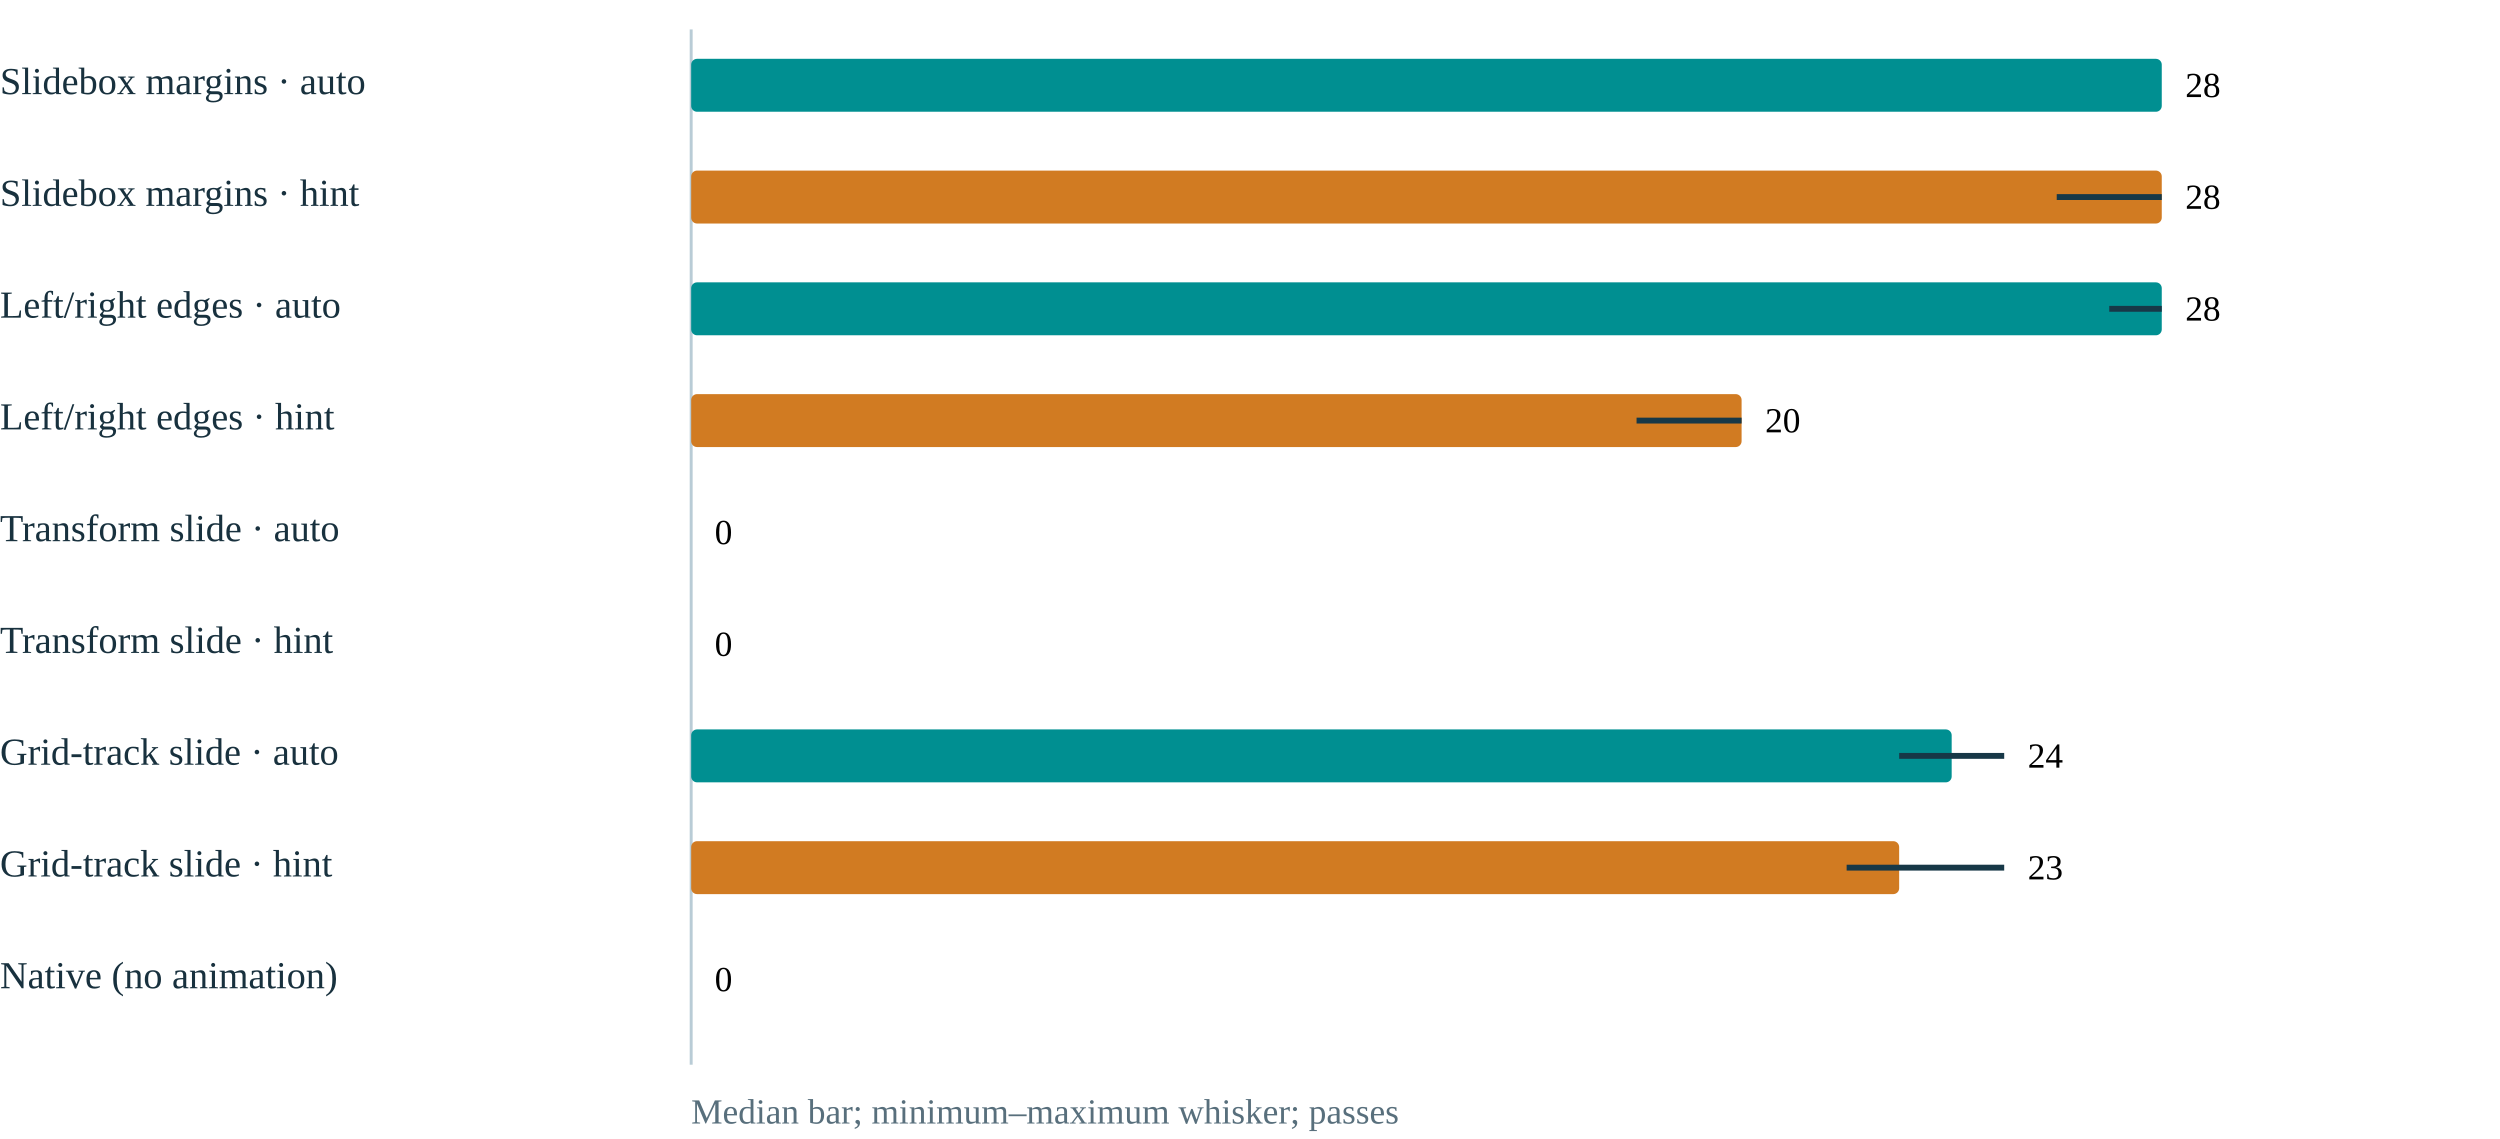
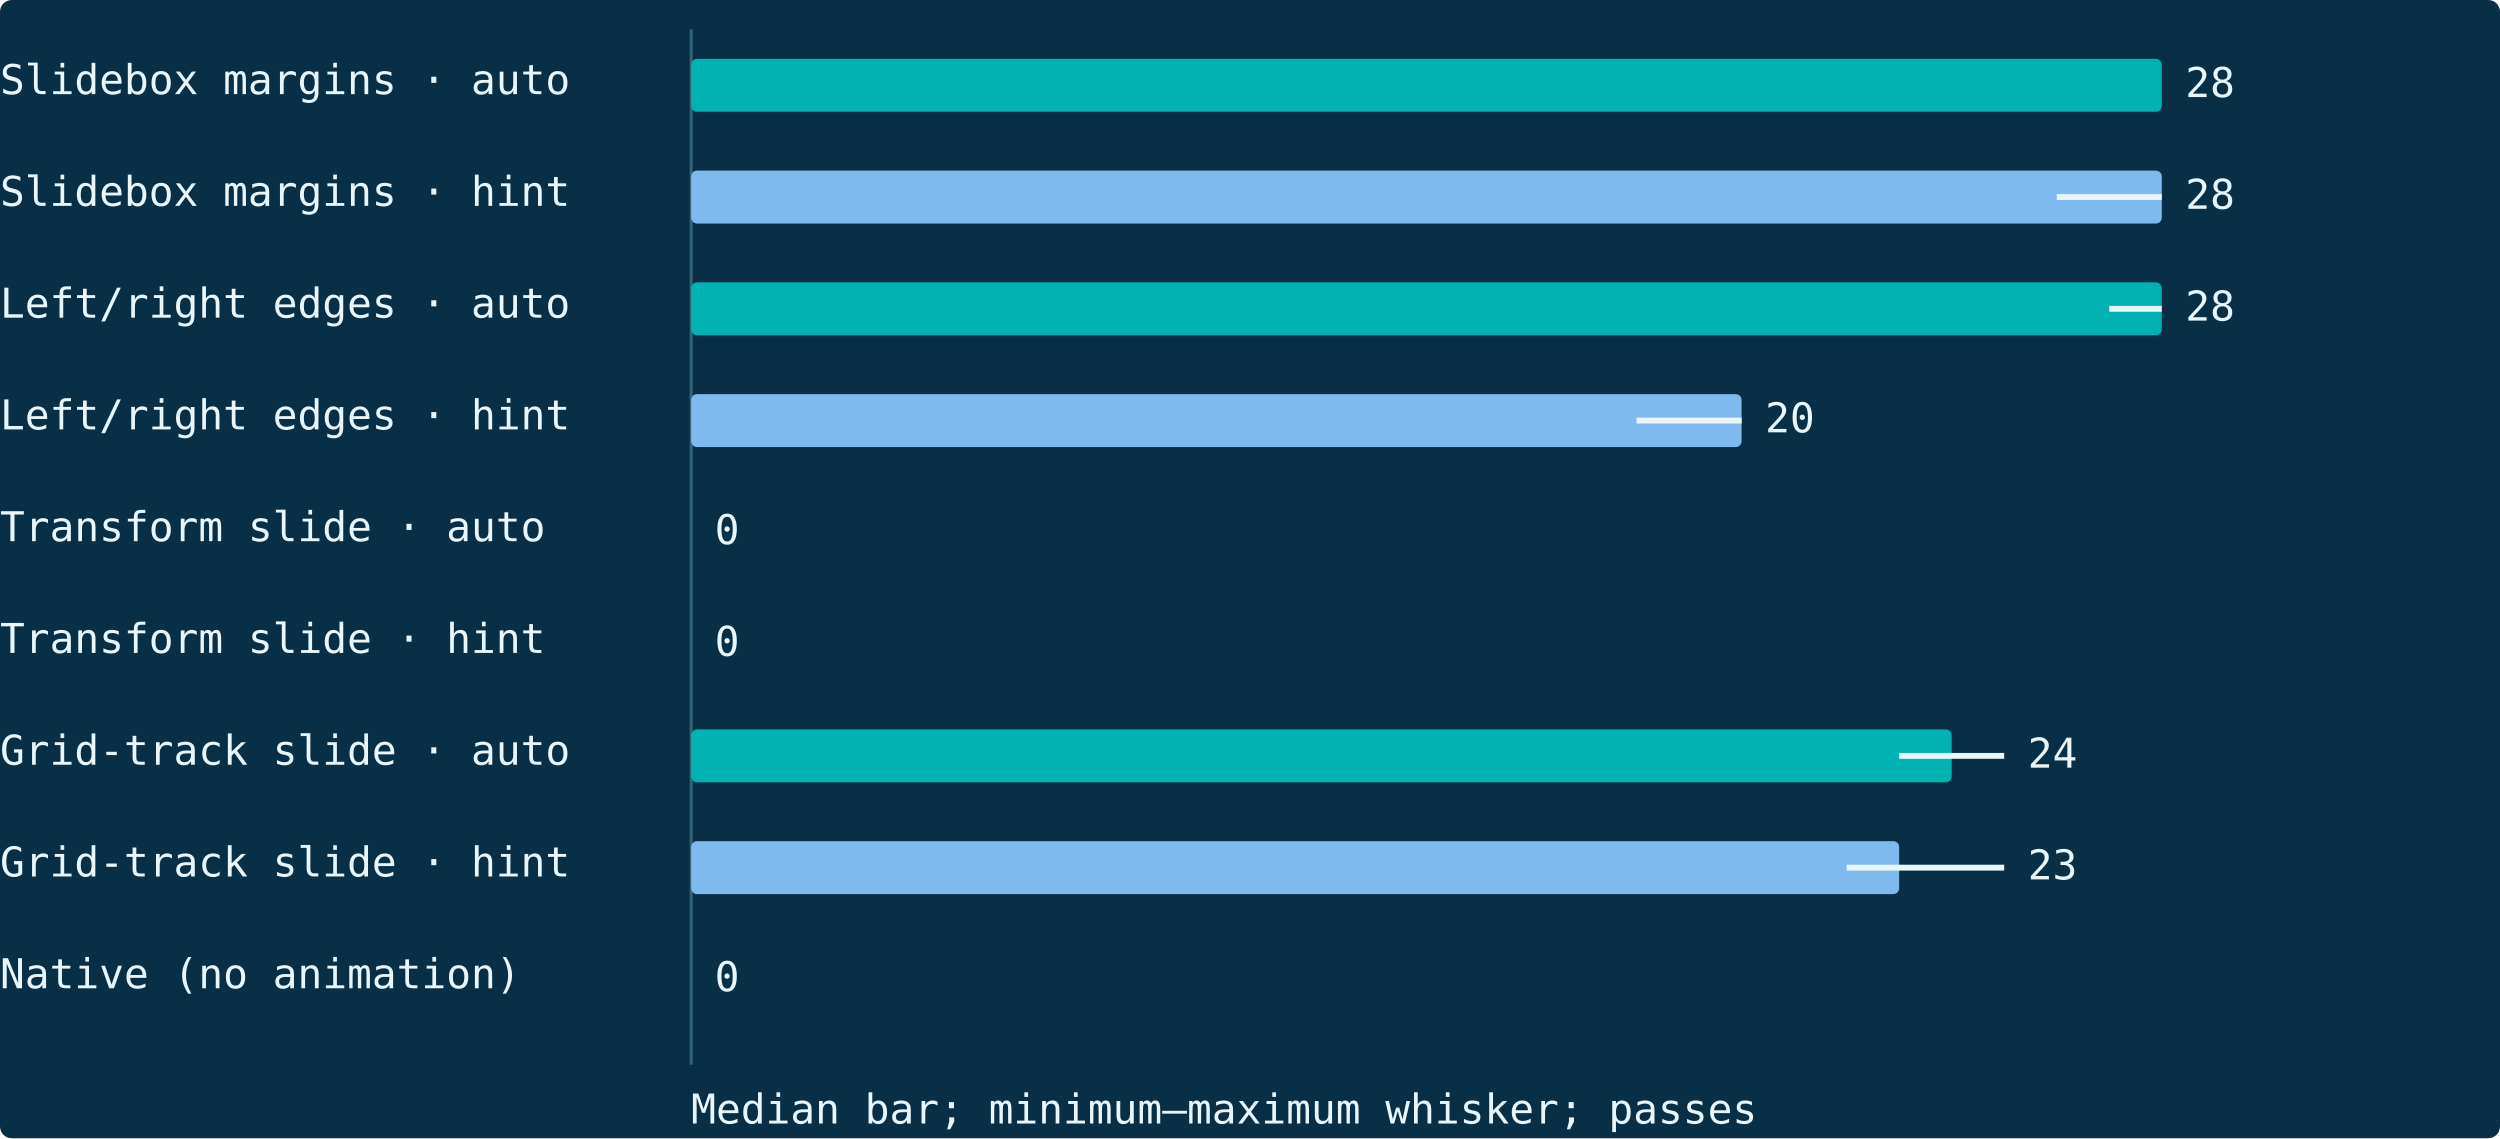
<svg xmlns="http://www.w3.org/2000/svg" viewBox="0 0 850 387" role="img" aria-label="Layout passes per trial, 500 controls">
-   <line x1="235" x2="235" y1="10" y2="362" stroke="#b9ccd6" />
-   <text x="0" y="32" font-size="13" fill="#18313e">Slidebox margins · auto</text>
-   <rect x="235" y="20" width="500" height="18" rx="2" fill="#008f91" />
-   <line x1="735" x2="735" y1="29" y2="29" stroke="#173847" stroke-width="2" />
+   <style data-brand="nabous">text{font-family:"Cascadia Mono","SFMono-Regular",Consolas,monospace;fill:#e8f6fa;font-size:14px}svg{color-scheme:dark}</style>
+   <rect data-brand="nabous" width="100%" height="100%" rx="4" fill="#082f46" />
+   <line x1="235" x2="235" y1="10" y2="362" stroke="#8ac9d859" />
+   <text x="0" y="32" font-size="13" fill="#e8f6fa">Slidebox margins · auto</text>
+   <rect x="235" y="20" width="500" height="18" rx="2" fill="#00b2b2" />
+   <line x1="735" x2="735" y1="29" y2="29" stroke="#e8f6fa" stroke-width="2" />
  <text x="743" y="33" font-size="12">28</text>
-   <text x="0" y="70" font-size="13" fill="#18313e">Slidebox margins · hint</text>
-   <rect x="235" y="58" width="500" height="18" rx="2" fill="#d17b22" />
-   <line x1="699.286" x2="735" y1="67" y2="67" stroke="#173847" stroke-width="2" />
+   <text x="0" y="70" font-size="13" fill="#e8f6fa">Slidebox margins · hint</text>
+   <rect x="235" y="58" width="500" height="18" rx="2" fill="#80b9ed" />
+   <line x1="699.286" x2="735" y1="67" y2="67" stroke="#e8f6fa" stroke-width="2" />
  <text x="743" y="71" font-size="12">28</text>
-   <text x="0" y="108" font-size="13" fill="#18313e">Left/right edges · auto</text>
-   <rect x="235" y="96" width="500" height="18" rx="2" fill="#008f91" />
-   <line x1="717.143" x2="735" y1="105" y2="105" stroke="#173847" stroke-width="2" />
+   <text x="0" y="108" font-size="13" fill="#e8f6fa">Left/right edges · auto</text>
+   <rect x="235" y="96" width="500" height="18" rx="2" fill="#00b2b2" />
+   <line x1="717.143" x2="735" y1="105" y2="105" stroke="#e8f6fa" stroke-width="2" />
  <text x="743" y="109" font-size="12">28</text>
-   <text x="0" y="146" font-size="13" fill="#18313e">Left/right edges · hint</text>
-   <rect x="235" y="134" width="357.143" height="18" rx="2" fill="#d17b22" />
-   <line x1="556.429" x2="592.143" y1="143" y2="143" stroke="#173847" stroke-width="2" />
+   <text x="0" y="146" font-size="13" fill="#e8f6fa">Left/right edges · hint</text>
+   <rect x="235" y="134" width="357.143" height="18" rx="2" fill="#80b9ed" />
+   <line x1="556.429" x2="592.143" y1="143" y2="143" stroke="#e8f6fa" stroke-width="2" />
  <text x="600.143" y="147" font-size="12">20</text>
-   <text x="0" y="184" font-size="13" fill="#18313e">Transform slide · auto</text>
-   <rect x="235" y="172" width="0" height="18" rx="2" fill="#008f91" />
-   <line x1="235" x2="235" y1="181" y2="181" stroke="#173847" stroke-width="2" />
+   <text x="0" y="184" font-size="13" fill="#e8f6fa">Transform slide · auto</text>
+   <rect x="235" y="172" width="0" height="18" rx="2" fill="#00b2b2" />
+   <line x1="235" x2="235" y1="181" y2="181" stroke="#e8f6fa" stroke-width="2" />
  <text x="243" y="185" font-size="12">0</text>
-   <text x="0" y="222" font-size="13" fill="#18313e">Transform slide · hint</text>
-   <rect x="235" y="210" width="0" height="18" rx="2" fill="#d17b22" />
-   <line x1="235" x2="235" y1="219" y2="219" stroke="#173847" stroke-width="2" />
+   <text x="0" y="222" font-size="13" fill="#e8f6fa">Transform slide · hint</text>
+   <rect x="235" y="210" width="0" height="18" rx="2" fill="#80b9ed" />
+   <line x1="235" x2="235" y1="219" y2="219" stroke="#e8f6fa" stroke-width="2" />
  <text x="243" y="223" font-size="12">0</text>
-   <text x="0" y="260" font-size="13" fill="#18313e">Grid-track slide · auto</text>
-   <rect x="235" y="248" width="428.571" height="18" rx="2" fill="#008f91" />
-   <line x1="645.714" x2="681.429" y1="257" y2="257" stroke="#173847" stroke-width="2" />
+   <text x="0" y="260" font-size="13" fill="#e8f6fa">Grid-track slide · auto</text>
+   <rect x="235" y="248" width="428.571" height="18" rx="2" fill="#00b2b2" />
+   <line x1="645.714" x2="681.429" y1="257" y2="257" stroke="#e8f6fa" stroke-width="2" />
  <text x="689.429" y="261" font-size="12">24</text>
-   <text x="0" y="298" font-size="13" fill="#18313e">Grid-track slide · hint</text>
-   <rect x="235" y="286" width="410.714" height="18" rx="2" fill="#d17b22" />
-   <line x1="627.857" x2="681.429" y1="295" y2="295" stroke="#173847" stroke-width="2" />
+   <text x="0" y="298" font-size="13" fill="#e8f6fa">Grid-track slide · hint</text>
+   <rect x="235" y="286" width="410.714" height="18" rx="2" fill="#80b9ed" />
+   <line x1="627.857" x2="681.429" y1="295" y2="295" stroke="#e8f6fa" stroke-width="2" />
  <text x="689.429" y="299" font-size="12">23</text>
-   <text x="0" y="336" font-size="13" fill="#18313e">Native (no animation) </text>
-   <rect x="235" y="324" width="0" height="18" rx="2" fill="#008f91" />
-   <line x1="235" x2="235" y1="333" y2="333" stroke="#173847" stroke-width="2" />
+   <text x="0" y="336" font-size="13" fill="#e8f6fa">Native (no animation) </text>
+   <rect x="235" y="324" width="0" height="18" rx="2" fill="#00b2b2" />
+   <line x1="235" x2="235" y1="333" y2="333" stroke="#e8f6fa" stroke-width="2" />
  <text x="243" y="337" font-size="12">0</text>
  <text x="235" y="382" fill="#586f7c" font-size="12">Median bar; minimum–maximum whisker; passes</text>
</svg>
